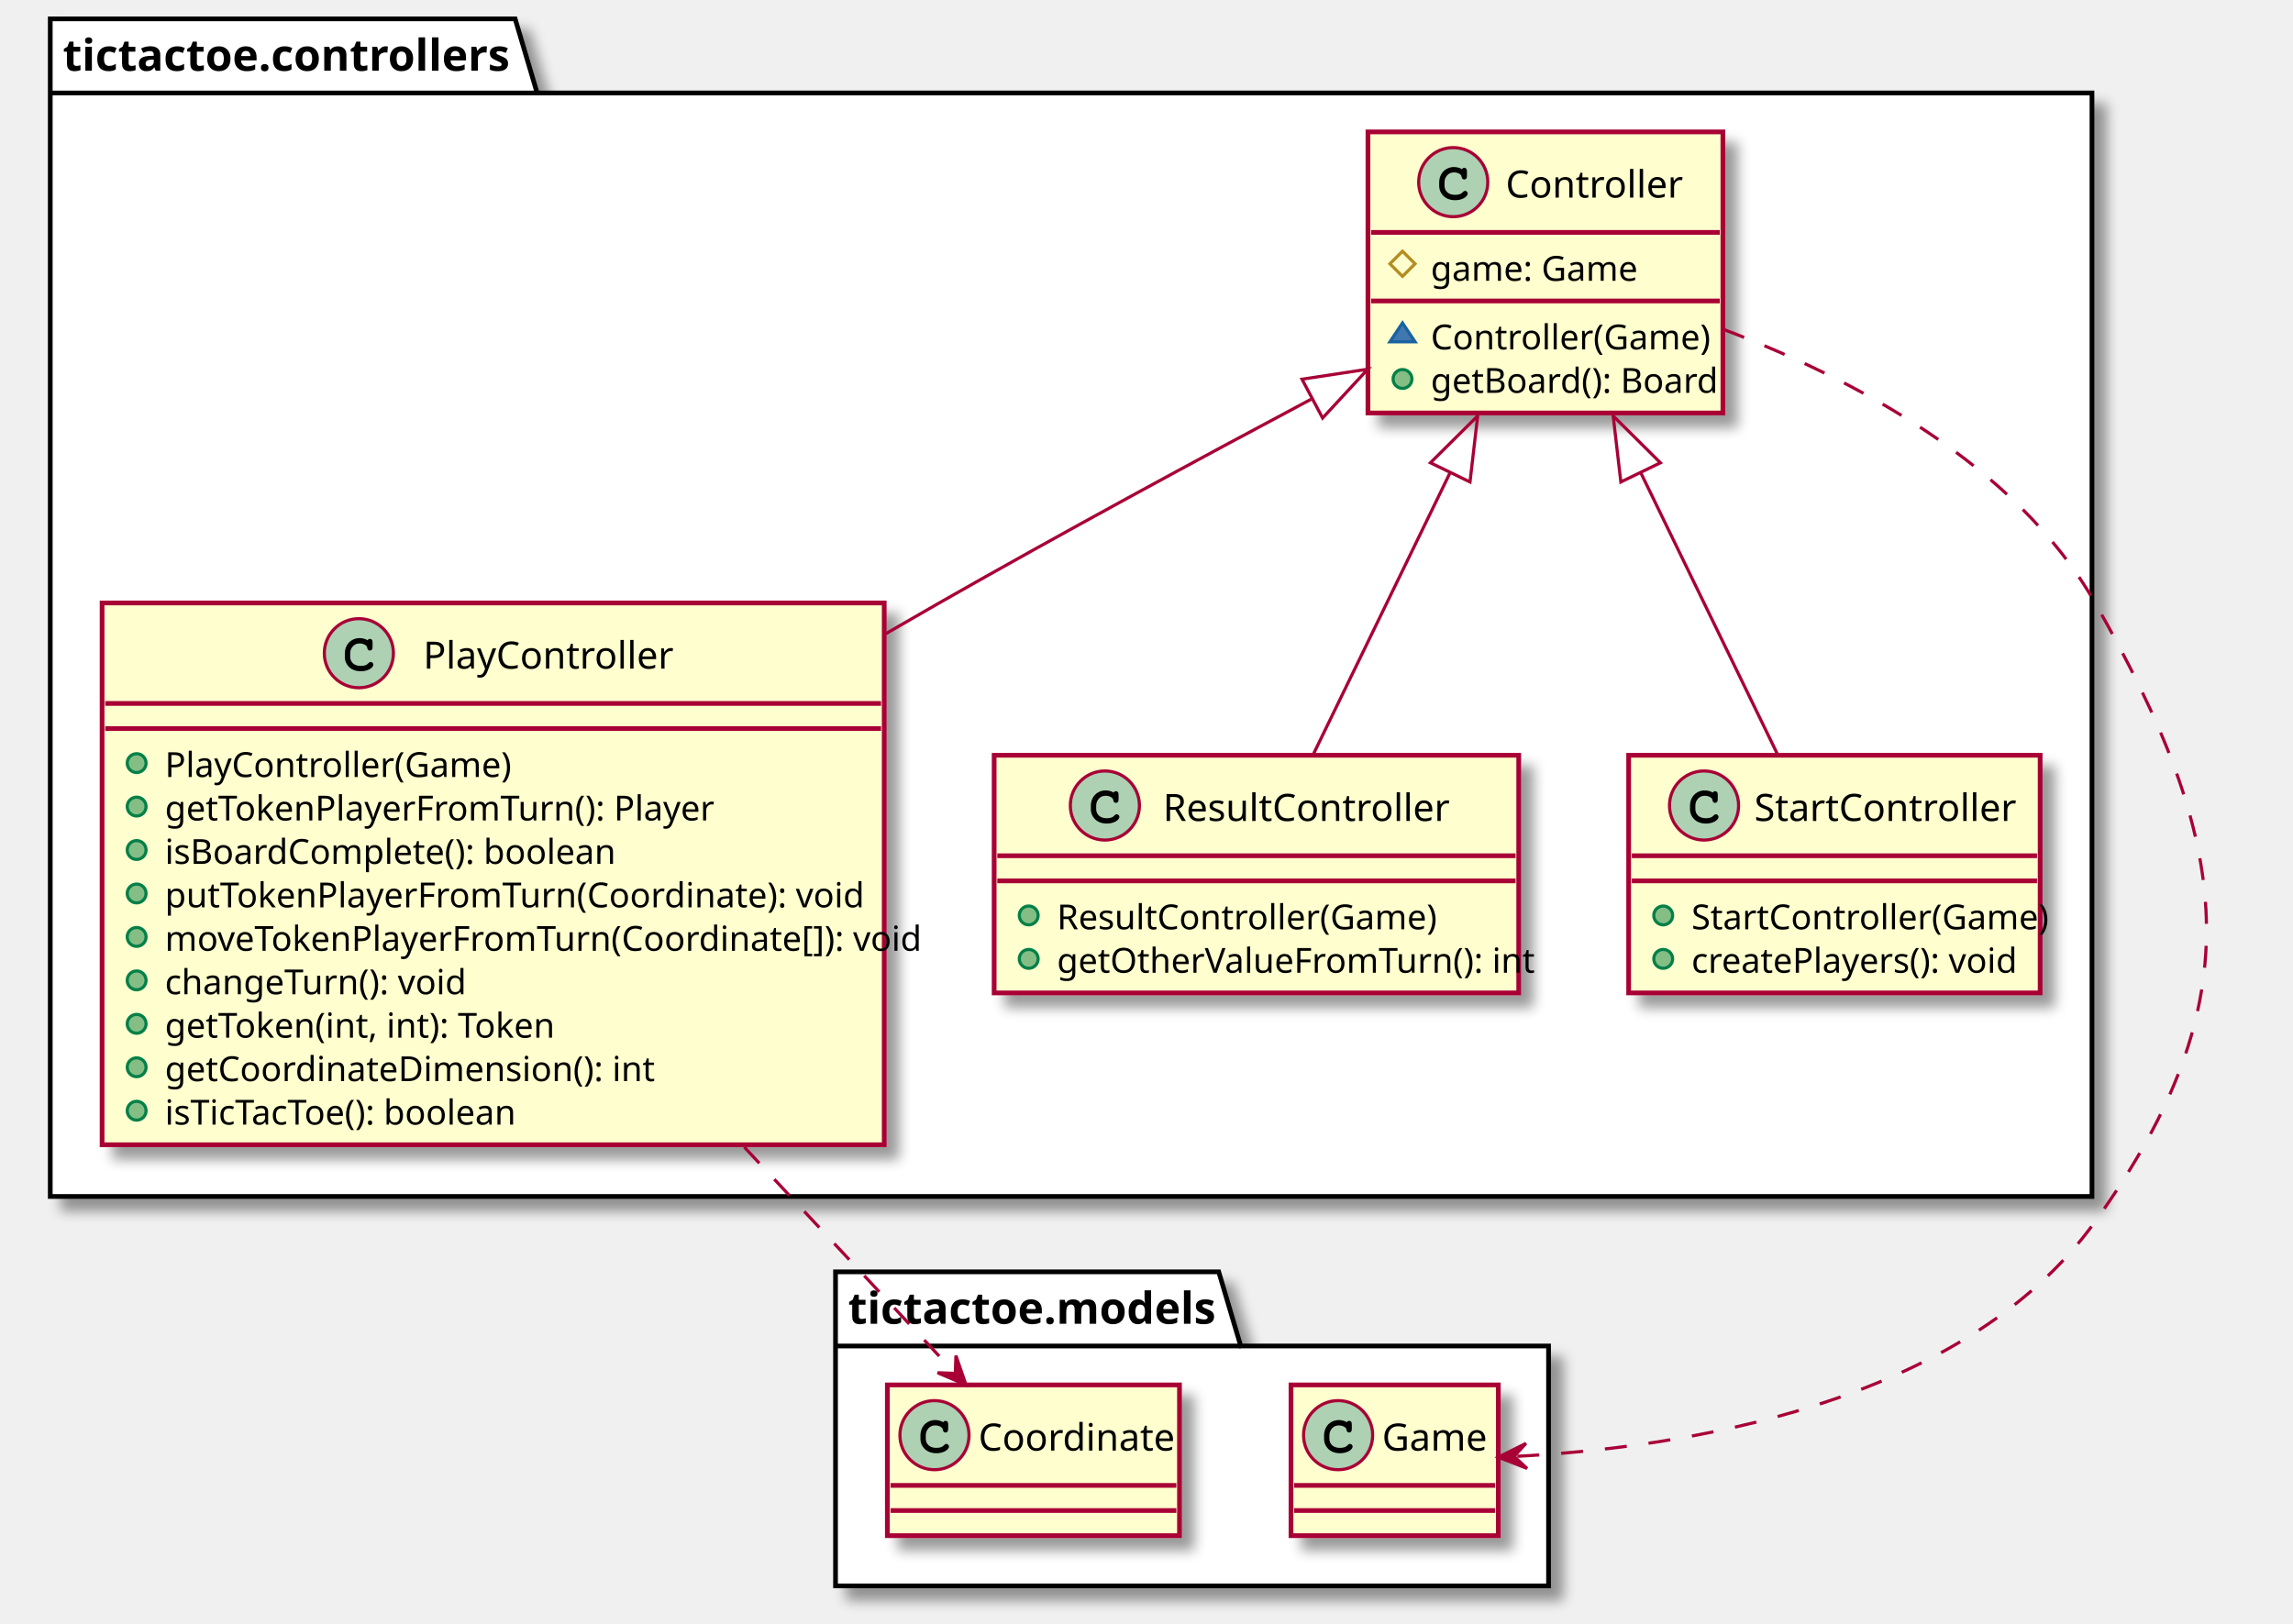
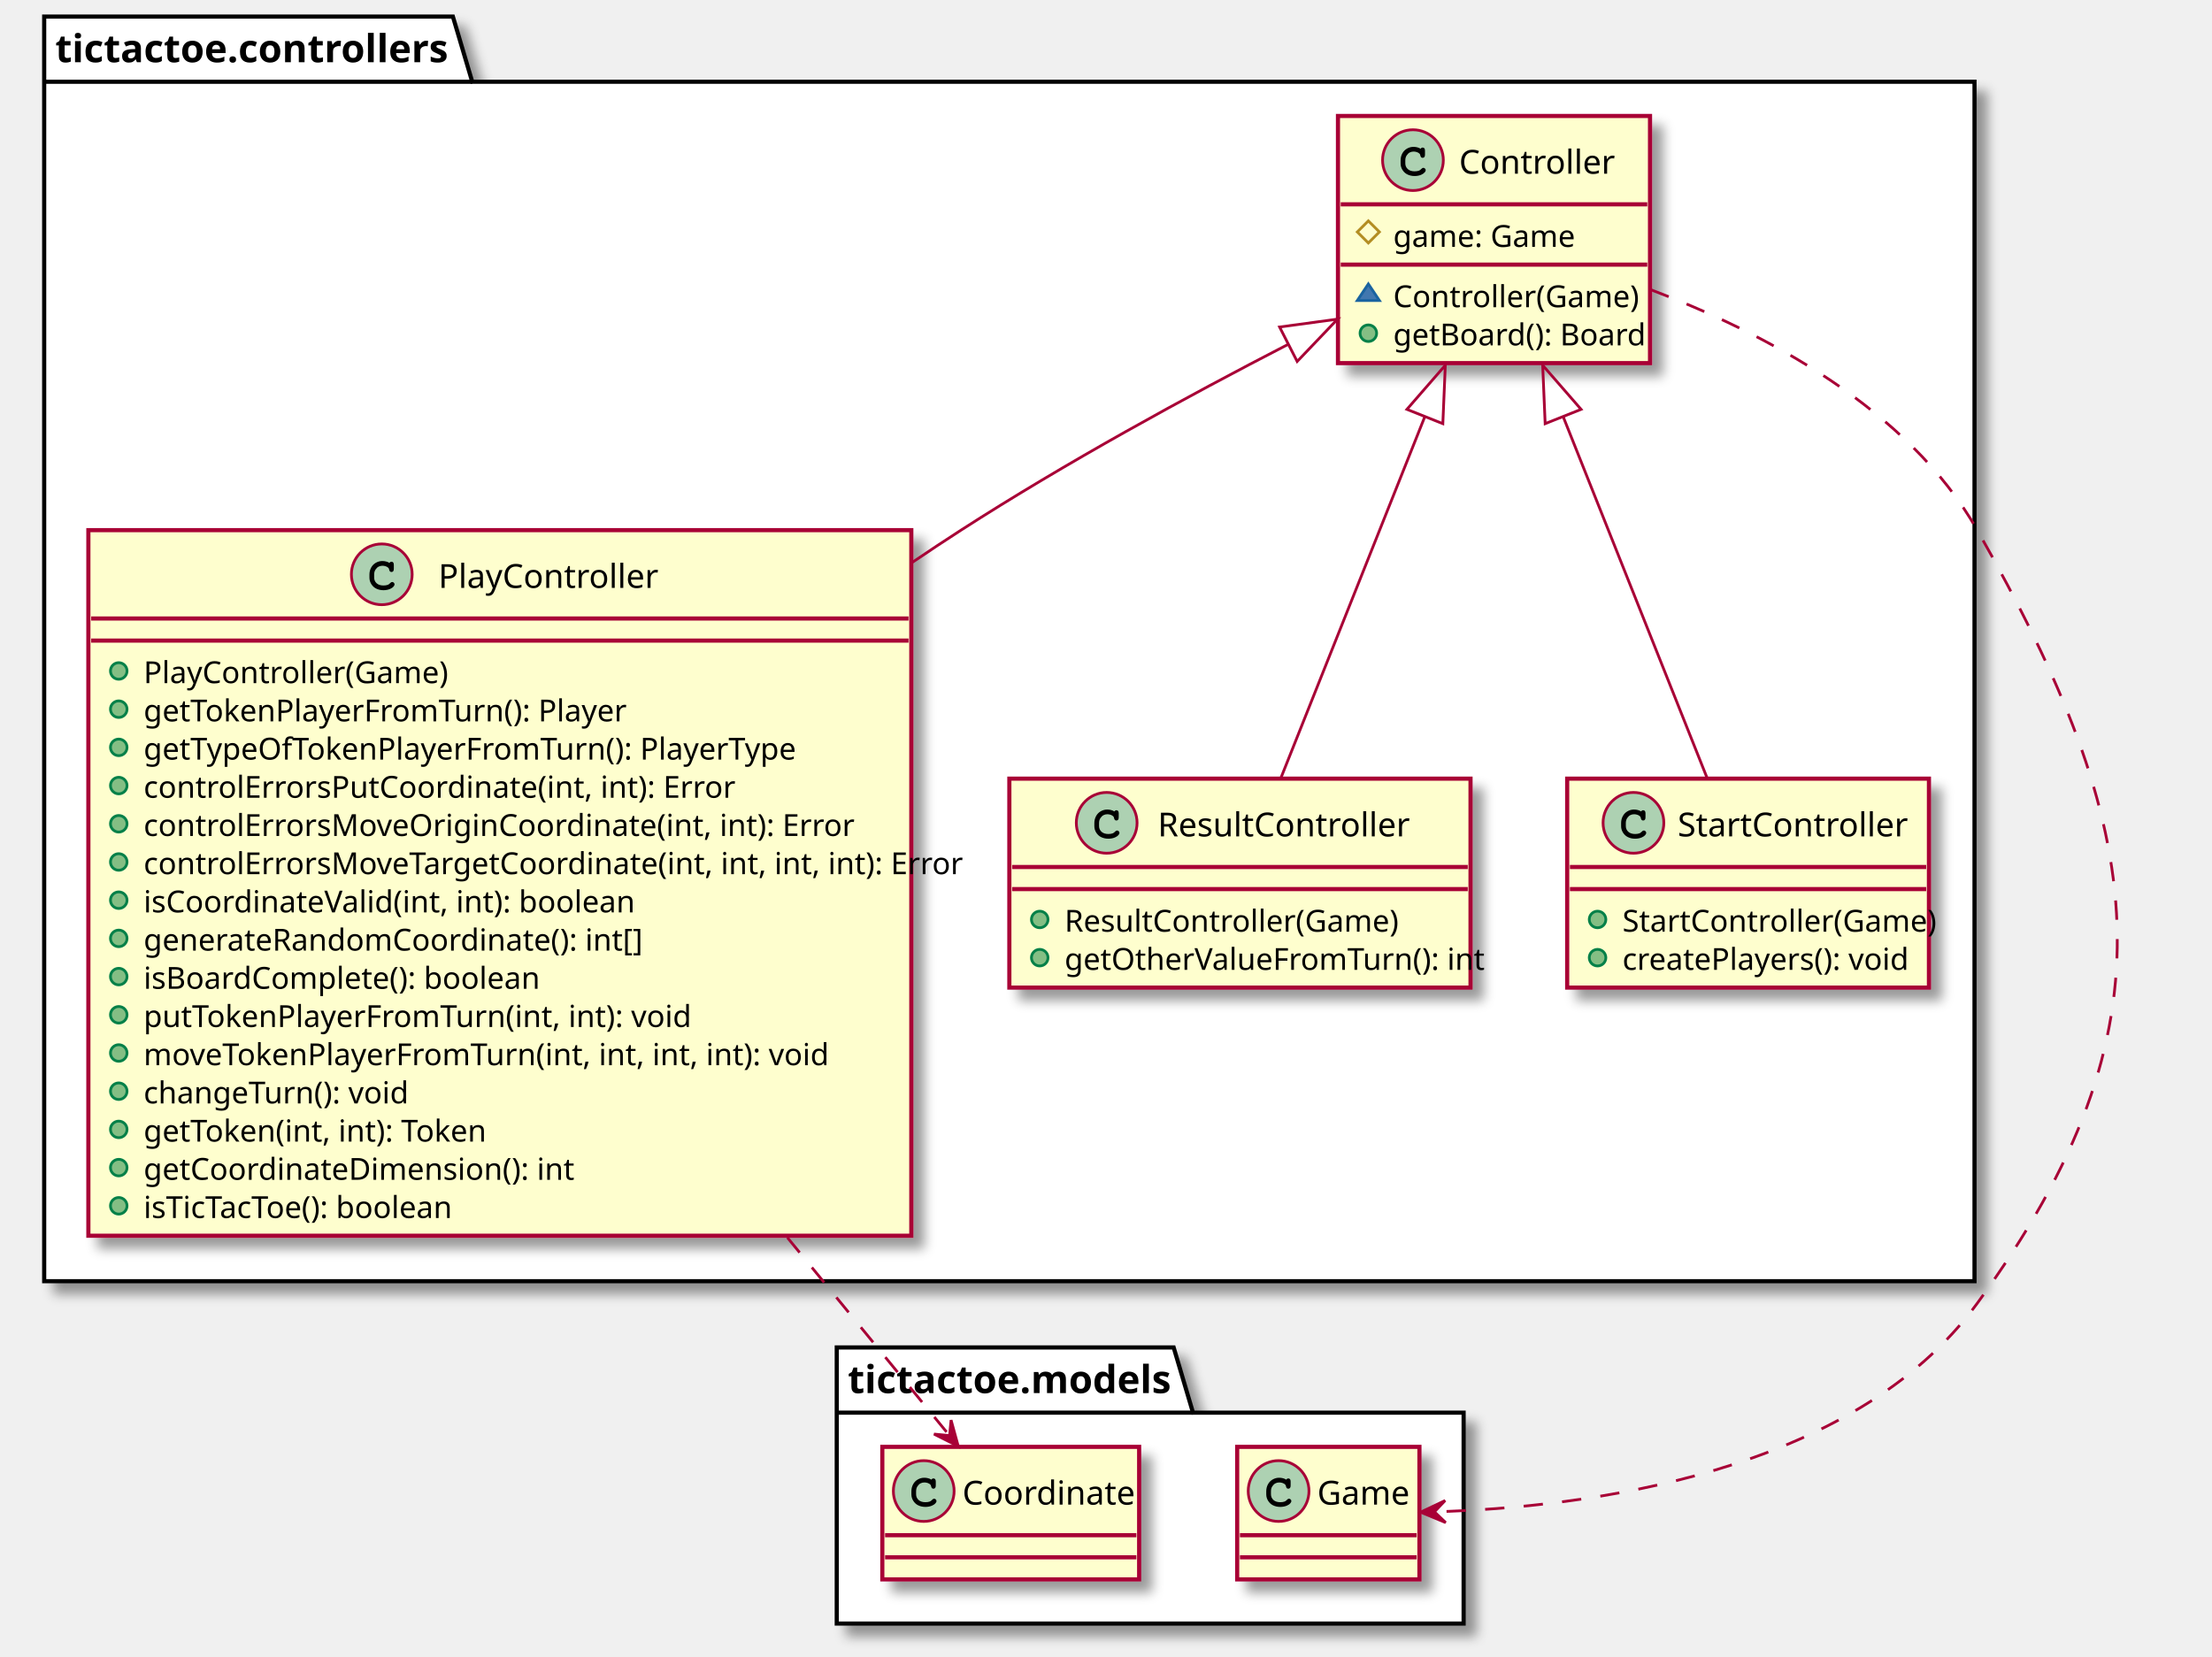
- <svg xmlns="http://www.w3.org/2000/svg" contentScriptType="application/ecmascript" contentStyleType="text/css" height="517px" preserveAspectRatio="none" style="width:730px;height:517px;" version="1.1" viewBox="0 0 730 517" width="730px" zoomAndPan="magnify">
+ <svg xmlns="http://www.w3.org/2000/svg" contentScriptType="application/ecmascript" contentStyleType="text/css" height="600px" preserveAspectRatio="none" style="width:801px;height:600px;" version="1.1" viewBox="0 0 801 600" width="801px" zoomAndPan="magnify">
  <defs>
-     <filter height="300%" id="f1r59spkat5eut" width="300%" x="-1" y="-1">
+     <filter height="300%" id="fxo1939ynq649" width="300%" x="-1" y="-1">
      <feGaussianBlur result="blurOut" stdDeviation="2.0" />
      <feColorMatrix in="blurOut" result="blurOut2" type="matrix" values="0 0 0 0 0 0 0 0 0 0 0 0 0 0 0 0 0 0 .4 0" />
      <feOffset dx="4.0" dy="4.0" in="blurOut2" result="blurOut3" />
      <feBlend in="SourceGraphic" in2="blurOut3" mode="normal" />
    </filter>
  </defs>
  <g>
-     <polygon fill="#FFFFFF" filter="url(#f1r59spkat5eut)" points="16,6,164,6,171,29.609,666,29.609,666,381,16,381,16,6" style="stroke: #000000; stroke-width: 1.5;" />
+     <polygon fill="#FFFFFF" filter="url(#fxo1939ynq649)" points="16,6,164,6,171,29.609,715,29.609,715,464,16,464,16,6" style="stroke: #000000; stroke-width: 1.5;" />
    <line style="stroke: #000000; stroke-width: 1.5;" x1="16" x2="171" y1="29.609" y2="29.609" />
    <text fill="#000000" font-family="sans-serif" font-size="14" font-weight="bold" lengthAdjust="spacingAndGlyphs" textLength="142" x="20" y="22.533">tictactoe.controllers</text>
-     <polygon fill="#FFFFFF" filter="url(#f1r59spkat5eut)" points="266,405,388,405,395,428.609,493,428.609,493,505,266,505,266,405" style="stroke: #000000; stroke-width: 1.5;" />
-     <line style="stroke: #000000; stroke-width: 1.5;" x1="266" x2="395" y1="428.609" y2="428.609" />
-     <text fill="#000000" font-family="sans-serif" font-size="14" font-weight="bold" lengthAdjust="spacingAndGlyphs" textLength="116" x="270" y="421.533">tictactoe.models</text>
-     <rect fill="#FEFECE" filter="url(#f1r59spkat5eut)" height="89.508" id="tictactoe.controllers.Controller" style="stroke: #A80036; stroke-width: 1.5;" width="113" x="435.5" y="42" />
-     <ellipse cx="462.65" cy="58" fill="#ADD1B2" rx="11" ry="11" style="stroke: #A80036; stroke-width: 1.0;" />
-     <path d="M465.416,53.875 Q465.572,53.656 465.759,53.547 Q465.947,53.438 466.166,53.438 Q466.541,53.438 466.775,53.703 Q467.009,53.953 467.009,54.562 L467.009,56.016 Q467.009,56.625 466.775,56.891 Q466.541,57.156 466.166,57.156 Q465.822,57.156 465.619,56.953 Q465.416,56.766 465.306,56.25 Q465.259,55.891 465.072,55.703 Q464.744,55.328 464.134,55.109 Q463.525,54.891 462.9,54.891 Q462.134,54.891 461.494,55.219 Q460.869,55.547 460.369,56.297 Q459.884,57.047 459.884,58.078 L459.884,59.172 Q459.884,60.406 460.775,61.234 Q461.666,62.047 463.259,62.047 Q464.197,62.047 464.853,61.797 Q465.244,61.641 465.666,61.203 Q465.931,60.938 466.072,60.859 Q466.228,60.781 466.431,60.781 Q466.759,60.781 467.009,61.047 Q467.275,61.297 467.275,61.641 Q467.275,61.984 466.931,62.391 Q466.431,62.969 465.634,63.297 Q464.556,63.75 463.259,63.75 Q461.744,63.75 460.541,63.125 Q459.556,62.625 458.869,61.562 Q458.181,60.484 458.181,59.203 L458.181,58.047 Q458.181,56.719 458.791,55.578 Q459.416,54.422 460.509,53.812 Q461.603,53.188 462.837,53.188 Q463.572,53.188 464.212,53.359 Q464.869,53.516 465.416,53.875 Z " />
-     <text fill="#000000" font-family="sans-serif" font-size="12" lengthAdjust="spacingAndGlyphs" textLength="54" x="479.35" y="62.91">Controller</text>
-     <line style="stroke: #A80036; stroke-width: 1.5;" x1="436.5" x2="547.5" y1="74" y2="74" />
-     <polygon fill="none" points="446.5,80,450.5,84,446.5,88,442.5,84" style="stroke: #B38D22; stroke-width: 1.0;" />
-     <text fill="#000000" font-family="sans-serif" font-size="11" lengthAdjust="spacingAndGlyphs" textLength="60" x="455.5" y="89.419">game: Game</text>
-     <line style="stroke: #A80036; stroke-width: 1.5;" x1="436.5" x2="547.5" y1="95.836" y2="95.836" />
-     <polygon fill="#4177AF" points="446.5,102.836,442.5,108.836,450.5,108.836" style="stroke: #1963A0; stroke-width: 1.0;" />
-     <text fill="#000000" font-family="sans-serif" font-size="11" lengthAdjust="spacingAndGlyphs" textLength="82" x="455.5" y="111.255">Controller(Game)</text>
-     <ellipse cx="446.5" cy="120.672" fill="#84BE84" rx="3" ry="3" style="stroke: #038048; stroke-width: 1.0;" />
-     <text fill="#000000" font-family="sans-serif" font-size="11" lengthAdjust="spacingAndGlyphs" textLength="87" x="455.5" y="125.091">getBoard(): Board</text>
-     <rect fill="#FEFECE" filter="url(#f1r59spkat5eut)" height="172.523" id="tictactoe.controllers.PlayController" style="stroke: #A80036; stroke-width: 1.5;" width="249" x="32.5" y="192" />
-     <ellipse cx="114.25" cy="208" fill="#ADD1B2" rx="11" ry="11" style="stroke: #A80036; stroke-width: 1.0;" />
-     <path d="M117.016,203.875 Q117.172,203.656 117.359,203.547 Q117.547,203.438 117.766,203.438 Q118.141,203.438 118.375,203.703 Q118.609,203.953 118.609,204.562 L118.609,206.016 Q118.609,206.625 118.375,206.891 Q118.141,207.156 117.766,207.156 Q117.422,207.156 117.219,206.953 Q117.016,206.766 116.906,206.25 Q116.859,205.891 116.672,205.703 Q116.344,205.328 115.734,205.109 Q115.125,204.891 114.5,204.891 Q113.734,204.891 113.094,205.219 Q112.469,205.547 111.969,206.297 Q111.484,207.047 111.484,208.078 L111.484,209.172 Q111.484,210.406 112.375,211.234 Q113.266,212.047 114.859,212.047 Q115.797,212.047 116.453,211.797 Q116.844,211.641 117.266,211.203 Q117.531,210.938 117.672,210.859 Q117.828,210.781 118.031,210.781 Q118.359,210.781 118.609,211.047 Q118.875,211.297 118.875,211.641 Q118.875,211.984 118.531,212.391 Q118.031,212.969 117.234,213.297 Q116.156,213.75 114.859,213.75 Q113.344,213.75 112.141,213.125 Q111.156,212.625 110.469,211.562 Q109.781,210.484 109.781,209.203 L109.781,208.047 Q109.781,206.719 110.391,205.578 Q111.016,204.422 112.109,203.812 Q113.203,203.188 114.438,203.188 Q115.172,203.188 115.812,203.359 Q116.469,203.516 117.016,203.875 Z " />
-     <text fill="#000000" font-family="sans-serif" font-size="12" lengthAdjust="spacingAndGlyphs" textLength="77" x="134.75" y="212.91">PlayController</text>
-     <line style="stroke: #A80036; stroke-width: 1.5;" x1="33.5" x2="280.5" y1="224" y2="224" />
-     <line style="stroke: #A80036; stroke-width: 1.5;" x1="33.5" x2="280.5" y1="232" y2="232" />
-     <ellipse cx="43.5" cy="243" fill="#84BE84" rx="3" ry="3" style="stroke: #038048; stroke-width: 1.0;" />
-     <text fill="#000000" font-family="sans-serif" font-size="11" lengthAdjust="spacingAndGlyphs" textLength="102" x="52.5" y="247.419">PlayController(Game)</text>
-     <ellipse cx="43.5" cy="256.836" fill="#84BE84" rx="3" ry="3" style="stroke: #038048; stroke-width: 1.0;" />
-     <text fill="#000000" font-family="sans-serif" font-size="11" lengthAdjust="spacingAndGlyphs" textLength="164" x="52.5" y="261.255">getTokenPlayerFromTurn(): Player</text>
-     <ellipse cx="43.5" cy="270.672" fill="#84BE84" rx="3" ry="3" style="stroke: #038048; stroke-width: 1.0;" />
-     <text fill="#000000" font-family="sans-serif" font-size="11" lengthAdjust="spacingAndGlyphs" textLength="133" x="52.5" y="275.091">isBoardComplete(): boolean</text>
-     <ellipse cx="43.5" cy="284.508" fill="#84BE84" rx="3" ry="3" style="stroke: #038048; stroke-width: 1.0;" />
-     <text fill="#000000" font-family="sans-serif" font-size="11" lengthAdjust="spacingAndGlyphs" textLength="206" x="52.5" y="288.927">putTokenPlayerFromTurn(Coordinate): void</text>
-     <ellipse cx="43.5" cy="298.344" fill="#84BE84" rx="3" ry="3" style="stroke: #038048; stroke-width: 1.0;" />
-     <text fill="#000000" font-family="sans-serif" font-size="11" lengthAdjust="spacingAndGlyphs" textLength="223" x="52.5" y="302.763">moveTokenPlayerFromTurn(Coordinate[]): void</text>
-     <ellipse cx="43.5" cy="312.18" fill="#84BE84" rx="3" ry="3" style="stroke: #038048; stroke-width: 1.0;" />
-     <text fill="#000000" font-family="sans-serif" font-size="11" lengthAdjust="spacingAndGlyphs" textLength="92" x="52.5" y="316.599">changeTurn(): void</text>
-     <ellipse cx="43.5" cy="326.016" fill="#84BE84" rx="3" ry="3" style="stroke: #038048; stroke-width: 1.0;" />
-     <text fill="#000000" font-family="sans-serif" font-size="11" lengthAdjust="spacingAndGlyphs" textLength="115" x="52.5" y="330.435">getToken(int, int): Token</text>
-     <ellipse cx="43.5" cy="339.852" fill="#84BE84" rx="3" ry="3" style="stroke: #038048; stroke-width: 1.0;" />
-     <text fill="#000000" font-family="sans-serif" font-size="11" lengthAdjust="spacingAndGlyphs" textLength="141" x="52.5" y="344.271">getCoordinateDimension(): int</text>
-     <ellipse cx="43.5" cy="353.688" fill="#84BE84" rx="3" ry="3" style="stroke: #038048; stroke-width: 1.0;" />
-     <text fill="#000000" font-family="sans-serif" font-size="11" lengthAdjust="spacingAndGlyphs" textLength="110" x="52.5" y="358.106">isTicTacToe(): boolean</text>
-     <rect fill="#FEFECE" filter="url(#f1r59spkat5eut)" height="75.672" id="tictactoe.controllers.ResultController" style="stroke: #A80036; stroke-width: 1.5;" width="167" x="316.5" y="240.5" />
-     <ellipse cx="351.75" cy="256.5" fill="#ADD1B2" rx="11" ry="11" style="stroke: #A80036; stroke-width: 1.0;" />
-     <path d="M354.516,252.375 Q354.672,252.156 354.859,252.047 Q355.047,251.938 355.266,251.938 Q355.641,251.938 355.875,252.203 Q356.109,252.453 356.109,253.062 L356.109,254.516 Q356.109,255.125 355.875,255.391 Q355.641,255.656 355.266,255.656 Q354.922,255.656 354.719,255.453 Q354.516,255.266 354.406,254.75 Q354.359,254.391 354.172,254.203 Q353.844,253.828 353.234,253.609 Q352.625,253.391 352,253.391 Q351.234,253.391 350.594,253.719 Q349.969,254.047 349.469,254.797 Q348.984,255.547 348.984,256.578 L348.984,257.672 Q348.984,258.906 349.875,259.734 Q350.766,260.547 352.359,260.547 Q353.297,260.547 353.953,260.297 Q354.344,260.141 354.766,259.703 Q355.031,259.438 355.172,259.359 Q355.328,259.281 355.531,259.281 Q355.859,259.281 356.109,259.547 Q356.375,259.797 356.375,260.141 Q356.375,260.484 356.031,260.891 Q355.531,261.469 354.734,261.797 Q353.656,262.25 352.359,262.25 Q350.844,262.25 349.641,261.625 Q348.656,261.125 347.969,260.062 Q347.281,258.984 347.281,257.703 L347.281,256.547 Q347.281,255.219 347.891,254.078 Q348.516,252.922 349.609,252.312 Q350.703,251.688 351.938,251.688 Q352.672,251.688 353.312,251.859 Q353.969,252.016 354.516,252.375 Z " />
-     <text fill="#000000" font-family="sans-serif" font-size="12" lengthAdjust="spacingAndGlyphs" textLength="90" x="370.25" y="261.41">ResultController</text>
-     <line style="stroke: #A80036; stroke-width: 1.5;" x1="317.5" x2="482.5" y1="272.5" y2="272.5" />
-     <line style="stroke: #A80036; stroke-width: 1.5;" x1="317.5" x2="482.5" y1="280.5" y2="280.5" />
-     <ellipse cx="327.5" cy="291.5" fill="#84BE84" rx="3" ry="3" style="stroke: #038048; stroke-width: 1.0;" />
-     <text fill="#000000" font-family="sans-serif" font-size="11" lengthAdjust="spacingAndGlyphs" textLength="112" x="336.5" y="295.919">ResultController(Game)</text>
-     <ellipse cx="327.5" cy="305.336" fill="#84BE84" rx="3" ry="3" style="stroke: #038048; stroke-width: 1.0;" />
-     <text fill="#000000" font-family="sans-serif" font-size="11" lengthAdjust="spacingAndGlyphs" textLength="141" x="336.5" y="309.755">getOtherValueFromTurn(): int</text>
-     <rect fill="#FEFECE" filter="url(#f1r59spkat5eut)" height="75.672" id="tictactoe.controllers.StartController" style="stroke: #A80036; stroke-width: 1.5;" width="131" x="518.5" y="240.5" />
-     <ellipse cx="542.5" cy="256.5" fill="#ADD1B2" rx="11" ry="11" style="stroke: #A80036; stroke-width: 1.0;" />
-     <path d="M545.266,252.375 Q545.422,252.156 545.609,252.047 Q545.797,251.938 546.016,251.938 Q546.391,251.938 546.625,252.203 Q546.859,252.453 546.859,253.062 L546.859,254.516 Q546.859,255.125 546.625,255.391 Q546.391,255.656 546.016,255.656 Q545.672,255.656 545.469,255.453 Q545.266,255.266 545.156,254.75 Q545.109,254.391 544.922,254.203 Q544.594,253.828 543.984,253.609 Q543.375,253.391 542.75,253.391 Q541.984,253.391 541.344,253.719 Q540.719,254.047 540.219,254.797 Q539.734,255.547 539.734,256.578 L539.734,257.672 Q539.734,258.906 540.625,259.734 Q541.516,260.547 543.109,260.547 Q544.047,260.547 544.703,260.297 Q545.094,260.141 545.516,259.703 Q545.781,259.438 545.922,259.359 Q546.078,259.281 546.281,259.281 Q546.609,259.281 546.859,259.547 Q547.125,259.797 547.125,260.141 Q547.125,260.484 546.781,260.891 Q546.281,261.469 545.484,261.797 Q544.406,262.25 543.109,262.25 Q541.594,262.25 540.391,261.625 Q539.406,261.125 538.719,260.062 Q538.031,258.984 538.031,257.703 L538.031,256.547 Q538.031,255.219 538.641,254.078 Q539.266,252.922 540.359,252.312 Q541.453,251.688 542.688,251.688 Q543.422,251.688 544.062,251.859 Q544.719,252.016 545.266,252.375 Z " />
-     <text fill="#000000" font-family="sans-serif" font-size="12" lengthAdjust="spacingAndGlyphs" textLength="79" x="558.5" y="261.41">StartController</text>
-     <line style="stroke: #A80036; stroke-width: 1.5;" x1="519.5" x2="648.5" y1="272.5" y2="272.5" />
-     <line style="stroke: #A80036; stroke-width: 1.5;" x1="519.5" x2="648.5" y1="280.5" y2="280.5" />
-     <ellipse cx="529.5" cy="291.5" fill="#84BE84" rx="3" ry="3" style="stroke: #038048; stroke-width: 1.0;" />
-     <text fill="#000000" font-family="sans-serif" font-size="11" lengthAdjust="spacingAndGlyphs" textLength="105" x="538.5" y="295.919">StartController(Game)</text>
-     <ellipse cx="529.5" cy="305.336" fill="#84BE84" rx="3" ry="3" style="stroke: #038048; stroke-width: 1.0;" />
-     <text fill="#000000" font-family="sans-serif" font-size="11" lengthAdjust="spacingAndGlyphs" textLength="101" x="538.5" y="309.755">createPlayers(): void</text>
-     <rect fill="#FEFECE" filter="url(#f1r59spkat5eut)" height="48" id="tictactoe.models.Game" style="stroke: #A80036; stroke-width: 1.5;" width="66" x="411" y="441" />
-     <ellipse cx="426" cy="457" fill="#ADD1B2" rx="11" ry="11" style="stroke: #A80036; stroke-width: 1.0;" />
-     <path d="M428.766,452.875 Q428.922,452.656 429.109,452.547 Q429.297,452.438 429.516,452.438 Q429.891,452.438 430.125,452.703 Q430.359,452.953 430.359,453.562 L430.359,455.016 Q430.359,455.625 430.125,455.891 Q429.891,456.156 429.516,456.156 Q429.172,456.156 428.969,455.953 Q428.766,455.766 428.656,455.25 Q428.609,454.891 428.422,454.703 Q428.094,454.328 427.484,454.109 Q426.875,453.891 426.25,453.891 Q425.484,453.891 424.844,454.219 Q424.219,454.547 423.719,455.297 Q423.234,456.047 423.234,457.078 L423.234,458.172 Q423.234,459.406 424.125,460.234 Q425.016,461.047 426.609,461.047 Q427.547,461.047 428.203,460.797 Q428.594,460.641 429.016,460.203 Q429.281,459.938 429.422,459.859 Q429.578,459.781 429.781,459.781 Q430.109,459.781 430.359,460.047 Q430.625,460.297 430.625,460.641 Q430.625,460.984 430.281,461.391 Q429.781,461.969 428.984,462.297 Q427.906,462.75 426.609,462.75 Q425.094,462.75 423.891,462.125 Q422.906,461.625 422.219,460.562 Q421.531,459.484 421.531,458.203 L421.531,457.047 Q421.531,455.719 422.141,454.578 Q422.766,453.422 423.859,452.812 Q424.953,452.188 426.188,452.188 Q426.922,452.188 427.562,452.359 Q428.219,452.516 428.766,452.875 Z " />
-     <text fill="#000000" font-family="sans-serif" font-size="12" lengthAdjust="spacingAndGlyphs" textLength="34" x="440" y="461.91">Game</text>
-     <line style="stroke: #A80036; stroke-width: 1.5;" x1="412" x2="476" y1="473" y2="473" />
-     <line style="stroke: #A80036; stroke-width: 1.5;" x1="412" x2="476" y1="481" y2="481" />
-     <rect fill="#FEFECE" filter="url(#f1r59spkat5eut)" height="48" id="tictactoe.models.Coordinate" style="stroke: #A80036; stroke-width: 1.5;" width="93" x="282.5" y="441" />
-     <ellipse cx="297.5" cy="457" fill="#ADD1B2" rx="11" ry="11" style="stroke: #A80036; stroke-width: 1.0;" />
-     <path d="M300.266,452.875 Q300.422,452.656 300.609,452.547 Q300.797,452.438 301.016,452.438 Q301.391,452.438 301.625,452.703 Q301.859,452.953 301.859,453.562 L301.859,455.016 Q301.859,455.625 301.625,455.891 Q301.391,456.156 301.016,456.156 Q300.672,456.156 300.469,455.953 Q300.266,455.766 300.156,455.25 Q300.109,454.891 299.922,454.703 Q299.594,454.328 298.984,454.109 Q298.375,453.891 297.75,453.891 Q296.984,453.891 296.344,454.219 Q295.719,454.547 295.219,455.297 Q294.734,456.047 294.734,457.078 L294.734,458.172 Q294.734,459.406 295.625,460.234 Q296.516,461.047 298.109,461.047 Q299.047,461.047 299.703,460.797 Q300.094,460.641 300.516,460.203 Q300.781,459.938 300.922,459.859 Q301.078,459.781 301.281,459.781 Q301.609,459.781 301.859,460.047 Q302.125,460.297 302.125,460.641 Q302.125,460.984 301.781,461.391 Q301.281,461.969 300.484,462.297 Q299.406,462.75 298.109,462.75 Q296.594,462.75 295.391,462.125 Q294.406,461.625 293.719,460.562 Q293.031,459.484 293.031,458.203 L293.031,457.047 Q293.031,455.719 293.641,454.578 Q294.266,453.422 295.359,452.812 Q296.453,452.188 297.688,452.188 Q298.422,452.188 299.062,452.359 Q299.719,452.516 300.266,452.875 Z " />
-     <text fill="#000000" font-family="sans-serif" font-size="12" lengthAdjust="spacingAndGlyphs" textLength="61" x="311.5" y="461.91">Coordinate</text>
-     <line style="stroke: #A80036; stroke-width: 1.5;" x1="283.5" x2="374.5" y1="473" y2="473" />
-     <line style="stroke: #A80036; stroke-width: 1.5;" x1="283.5" x2="374.5" y1="481" y2="481" />
-     <path d="M548.727,104.901 C589.607,120.389 641.832,147.766 667,192 C710.299,268.1 718.099,317.902 667,389 C624.709,447.843 533.938,461.148 482.191,463.772 " fill="none" id="tictactoe.controllers.Controller-&gt;tictactoe.models.Game" style="stroke: #A80036; stroke-width: 1.0; stroke-dasharray: 7.0,7.0;" />
-     <polygon fill="#A80036" points="477.001,464.006,486.171,467.598,481.996,463.781,485.812,459.606,477.001,464.006" style="stroke: #A80036; stroke-width: 1.0;" />
-     <path d="M417.391,127.137 C381.393,146.291 337.718,169.929 299,192 C293.375,195.207 287.642,198.51 281.863,201.868 " fill="none" id="tictactoe.controllers.Controller&lt;-tictactoe.controllers.PlayController" style="stroke: #A80036; stroke-width: 1.0;" />
-     <polygon fill="none" points="414.501,120.746,435.45,117.561,421.059,133.115,414.501,120.746" style="stroke: #A80036; stroke-width: 1.0;" />
-     <path d="M236.958,365.268 C261.302,391.382 286.295,418.192 304.083,437.272 " fill="none" id="tictactoe.controllers.PlayController-&gt;tictactoe.models.Coordinate" style="stroke: #A80036; stroke-width: 1.0; stroke-dasharray: 7.0,7.0;" />
-     <polygon fill="#A80036" points="307.542,440.983,304.33,431.672,304.132,437.325,298.479,437.127,307.542,440.983" style="stroke: #A80036; stroke-width: 1.0;" />
-     <path d="M461.582,150.654 C447.157,180.366 430.414,214.853 418.031,240.361 " fill="none" id="tictactoe.controllers.Controller&lt;-tictactoe.controllers.ResultController" style="stroke: #A80036; stroke-width: 1.0;" />
-     <polygon fill="none" points="455.398,147.364,470.43,132.429,467.992,153.478,455.398,147.364" style="stroke: #A80036; stroke-width: 1.0;" />
-     <path d="M522.418,150.654 C536.843,180.366 553.586,214.853 565.969,240.361 " fill="none" id="tictactoe.controllers.Controller&lt;-tictactoe.controllers.StartController" style="stroke: #A80036; stroke-width: 1.0;" />
-     <polygon fill="none" points="516.008,153.478,513.57,132.429,528.602,147.364,516.008,153.478" style="stroke: #A80036; stroke-width: 1.0;" />
+     <polygon fill="#FFFFFF" filter="url(#fxo1939ynq649)" points="303,488,425,488,432,511.609,530,511.609,530,588,303,588,303,488" style="stroke: #000000; stroke-width: 1.5;" />
+     <line style="stroke: #000000; stroke-width: 1.5;" x1="303" x2="432" y1="511.609" y2="511.609" />
+     <text fill="#000000" font-family="sans-serif" font-size="14" font-weight="bold" lengthAdjust="spacingAndGlyphs" textLength="116" x="307" y="504.533">tictactoe.models</text>
+     <rect fill="#FEFECE" filter="url(#fxo1939ynq649)" height="89.508" id="tictactoe.controllers.Controller" style="stroke: #A80036; stroke-width: 1.5;" width="113" x="484.5" y="42" />
+     <ellipse cx="511.65" cy="58" fill="#ADD1B2" rx="11" ry="11" style="stroke: #A80036; stroke-width: 1.0;" />
+     <path d="M514.416,53.875 Q514.572,53.656 514.759,53.547 Q514.947,53.438 515.166,53.438 Q515.541,53.438 515.775,53.703 Q516.009,53.953 516.009,54.562 L516.009,56.016 Q516.009,56.625 515.775,56.891 Q515.541,57.156 515.166,57.156 Q514.822,57.156 514.619,56.953 Q514.416,56.766 514.306,56.25 Q514.259,55.891 514.072,55.703 Q513.744,55.328 513.134,55.109 Q512.525,54.891 511.9,54.891 Q511.134,54.891 510.494,55.219 Q509.869,55.547 509.369,56.297 Q508.884,57.047 508.884,58.078 L508.884,59.172 Q508.884,60.406 509.775,61.234 Q510.666,62.047 512.259,62.047 Q513.197,62.047 513.853,61.797 Q514.244,61.641 514.666,61.203 Q514.931,60.938 515.072,60.859 Q515.228,60.781 515.431,60.781 Q515.759,60.781 516.009,61.047 Q516.275,61.297 516.275,61.641 Q516.275,61.984 515.931,62.391 Q515.431,62.969 514.634,63.297 Q513.556,63.75 512.259,63.75 Q510.744,63.75 509.541,63.125 Q508.556,62.625 507.869,61.562 Q507.181,60.484 507.181,59.203 L507.181,58.047 Q507.181,56.719 507.791,55.578 Q508.416,54.422 509.509,53.812 Q510.603,53.188 511.837,53.188 Q512.572,53.188 513.212,53.359 Q513.869,53.516 514.416,53.875 Z " />
+     <text fill="#000000" font-family="sans-serif" font-size="12" lengthAdjust="spacingAndGlyphs" textLength="54" x="528.35" y="62.91">Controller</text>
+     <line style="stroke: #A80036; stroke-width: 1.5;" x1="485.5" x2="596.5" y1="74" y2="74" />
+     <polygon fill="none" points="495.5,80,499.5,84,495.5,88,491.5,84" style="stroke: #B38D22; stroke-width: 1.0;" />
+     <text fill="#000000" font-family="sans-serif" font-size="11" lengthAdjust="spacingAndGlyphs" textLength="60" x="504.5" y="89.419">game: Game</text>
+     <line style="stroke: #A80036; stroke-width: 1.5;" x1="485.5" x2="596.5" y1="95.836" y2="95.836" />
+     <polygon fill="#4177AF" points="495.5,102.836,491.5,108.836,499.5,108.836" style="stroke: #1963A0; stroke-width: 1.0;" />
+     <text fill="#000000" font-family="sans-serif" font-size="11" lengthAdjust="spacingAndGlyphs" textLength="82" x="504.5" y="111.255">Controller(Game)</text>
+     <ellipse cx="495.5" cy="120.672" fill="#84BE84" rx="3" ry="3" style="stroke: #038048; stroke-width: 1.0;" />
+     <text fill="#000000" font-family="sans-serif" font-size="11" lengthAdjust="spacingAndGlyphs" textLength="87" x="504.5" y="125.091">getBoard(): Board</text>
+     <rect fill="#FEFECE" filter="url(#fxo1939ynq649)" height="255.539" id="tictactoe.controllers.PlayController" style="stroke: #A80036; stroke-width: 1.5;" width="298" x="32" y="192" />
+     <ellipse cx="138.25" cy="208" fill="#ADD1B2" rx="11" ry="11" style="stroke: #A80036; stroke-width: 1.0;" />
+     <path d="M141.016,203.875 Q141.172,203.656 141.359,203.547 Q141.547,203.438 141.766,203.438 Q142.141,203.438 142.375,203.703 Q142.609,203.953 142.609,204.562 L142.609,206.016 Q142.609,206.625 142.375,206.891 Q142.141,207.156 141.766,207.156 Q141.422,207.156 141.219,206.953 Q141.016,206.766 140.906,206.25 Q140.859,205.891 140.672,205.703 Q140.344,205.328 139.734,205.109 Q139.125,204.891 138.5,204.891 Q137.734,204.891 137.094,205.219 Q136.469,205.547 135.969,206.297 Q135.484,207.047 135.484,208.078 L135.484,209.172 Q135.484,210.406 136.375,211.234 Q137.266,212.047 138.859,212.047 Q139.797,212.047 140.453,211.797 Q140.844,211.641 141.266,211.203 Q141.531,210.938 141.672,210.859 Q141.828,210.781 142.031,210.781 Q142.359,210.781 142.609,211.047 Q142.875,211.297 142.875,211.641 Q142.875,211.984 142.531,212.391 Q142.031,212.969 141.234,213.297 Q140.156,213.75 138.859,213.75 Q137.344,213.75 136.141,213.125 Q135.156,212.625 134.469,211.562 Q133.781,210.484 133.781,209.203 L133.781,208.047 Q133.781,206.719 134.391,205.578 Q135.016,204.422 136.109,203.812 Q137.203,203.188 138.438,203.188 Q139.172,203.188 139.812,203.359 Q140.469,203.516 141.016,203.875 Z " />
+     <text fill="#000000" font-family="sans-serif" font-size="12" lengthAdjust="spacingAndGlyphs" textLength="77" x="158.75" y="212.91">PlayController</text>
+     <line style="stroke: #A80036; stroke-width: 1.5;" x1="33" x2="329" y1="224" y2="224" />
+     <line style="stroke: #A80036; stroke-width: 1.5;" x1="33" x2="329" y1="232" y2="232" />
+     <ellipse cx="43" cy="243" fill="#84BE84" rx="3" ry="3" style="stroke: #038048; stroke-width: 1.0;" />
+     <text fill="#000000" font-family="sans-serif" font-size="11" lengthAdjust="spacingAndGlyphs" textLength="102" x="52" y="247.419">PlayController(Game)</text>
+     <ellipse cx="43" cy="256.836" fill="#84BE84" rx="3" ry="3" style="stroke: #038048; stroke-width: 1.0;" />
+     <text fill="#000000" font-family="sans-serif" font-size="11" lengthAdjust="spacingAndGlyphs" textLength="164" x="52" y="261.255">getTokenPlayerFromTurn(): Player</text>
+     <ellipse cx="43" cy="270.672" fill="#84BE84" rx="3" ry="3" style="stroke: #038048; stroke-width: 1.0;" />
+     <text fill="#000000" font-family="sans-serif" font-size="11" lengthAdjust="spacingAndGlyphs" textLength="224" x="52" y="275.091">getTypeOfTokenPlayerFromTurn(): PlayerType</text>
+     <ellipse cx="43" cy="284.508" fill="#84BE84" rx="3" ry="3" style="stroke: #038048; stroke-width: 1.0;" />
+     <text fill="#000000" font-family="sans-serif" font-size="11" lengthAdjust="spacingAndGlyphs" textLength="196" x="52" y="288.927">controlErrorsPutCoordinate(int, int): Error</text>
+     <ellipse cx="43" cy="298.344" fill="#84BE84" rx="3" ry="3" style="stroke: #038048; stroke-width: 1.0;" />
+     <text fill="#000000" font-family="sans-serif" font-size="11" lengthAdjust="spacingAndGlyphs" textLength="235" x="52" y="302.763">controlErrorsMoveOriginCoordinate(int, int): Error</text>
+     <ellipse cx="43" cy="312.18" fill="#84BE84" rx="3" ry="3" style="stroke: #038048; stroke-width: 1.0;" />
+     <text fill="#000000" font-family="sans-serif" font-size="11" lengthAdjust="spacingAndGlyphs" textLength="272" x="52" y="316.599">controlErrorsMoveTargetCoordinate(int, int, int, int): Error</text>
+     <ellipse cx="43" cy="326.016" fill="#84BE84" rx="3" ry="3" style="stroke: #038048; stroke-width: 1.0;" />
+     <text fill="#000000" font-family="sans-serif" font-size="11" lengthAdjust="spacingAndGlyphs" textLength="164" x="52" y="330.435">isCoordinateValid(int, int): boolean</text>
+     <ellipse cx="43" cy="339.852" fill="#84BE84" rx="3" ry="3" style="stroke: #038048; stroke-width: 1.0;" />
+     <text fill="#000000" font-family="sans-serif" font-size="11" lengthAdjust="spacingAndGlyphs" textLength="165" x="52" y="344.271">generateRandomCoordinate(): int[]</text>
+     <ellipse cx="43" cy="353.688" fill="#84BE84" rx="3" ry="3" style="stroke: #038048; stroke-width: 1.0;" />
+     <text fill="#000000" font-family="sans-serif" font-size="11" lengthAdjust="spacingAndGlyphs" textLength="133" x="52" y="358.106">isBoardComplete(): boolean</text>
+     <ellipse cx="43" cy="367.523" fill="#84BE84" rx="3" ry="3" style="stroke: #038048; stroke-width: 1.0;" />
+     <text fill="#000000" font-family="sans-serif" font-size="11" lengthAdjust="spacingAndGlyphs" textLength="182" x="52" y="371.942">putTokenPlayerFromTurn(int, int): void</text>
+     <ellipse cx="43" cy="381.359" fill="#84BE84" rx="3" ry="3" style="stroke: #038048; stroke-width: 1.0;" />
+     <text fill="#000000" font-family="sans-serif" font-size="11" lengthAdjust="spacingAndGlyphs" textLength="227" x="52" y="385.778">moveTokenPlayerFromTurn(int, int, int, int): void</text>
+     <ellipse cx="43" cy="395.195" fill="#84BE84" rx="3" ry="3" style="stroke: #038048; stroke-width: 1.0;" />
+     <text fill="#000000" font-family="sans-serif" font-size="11" lengthAdjust="spacingAndGlyphs" textLength="92" x="52" y="399.614">changeTurn(): void</text>
+     <ellipse cx="43" cy="409.031" fill="#84BE84" rx="3" ry="3" style="stroke: #038048; stroke-width: 1.0;" />
+     <text fill="#000000" font-family="sans-serif" font-size="11" lengthAdjust="spacingAndGlyphs" textLength="115" x="52" y="413.45">getToken(int, int): Token</text>
+     <ellipse cx="43" cy="422.867" fill="#84BE84" rx="3" ry="3" style="stroke: #038048; stroke-width: 1.0;" />
+     <text fill="#000000" font-family="sans-serif" font-size="11" lengthAdjust="spacingAndGlyphs" textLength="141" x="52" y="427.286">getCoordinateDimension(): int</text>
+     <ellipse cx="43" cy="436.703" fill="#84BE84" rx="3" ry="3" style="stroke: #038048; stroke-width: 1.0;" />
+     <text fill="#000000" font-family="sans-serif" font-size="11" lengthAdjust="spacingAndGlyphs" textLength="110" x="52" y="441.122">isTicTacToe(): boolean</text>
+     <rect fill="#FEFECE" filter="url(#fxo1939ynq649)" height="75.672" id="tictactoe.controllers.ResultController" style="stroke: #A80036; stroke-width: 1.5;" width="167" x="365.5" y="282" />
+     <ellipse cx="400.75" cy="298" fill="#ADD1B2" rx="11" ry="11" style="stroke: #A80036; stroke-width: 1.0;" />
+     <path d="M403.516,293.875 Q403.672,293.656 403.859,293.547 Q404.047,293.438 404.266,293.438 Q404.641,293.438 404.875,293.703 Q405.109,293.953 405.109,294.562 L405.109,296.016 Q405.109,296.625 404.875,296.891 Q404.641,297.156 404.266,297.156 Q403.922,297.156 403.719,296.953 Q403.516,296.766 403.406,296.25 Q403.359,295.891 403.172,295.703 Q402.844,295.328 402.234,295.109 Q401.625,294.891 401,294.891 Q400.234,294.891 399.594,295.219 Q398.969,295.547 398.469,296.297 Q397.984,297.047 397.984,298.078 L397.984,299.172 Q397.984,300.406 398.875,301.234 Q399.766,302.047 401.359,302.047 Q402.297,302.047 402.953,301.797 Q403.344,301.641 403.766,301.203 Q404.031,300.938 404.172,300.859 Q404.328,300.781 404.531,300.781 Q404.859,300.781 405.109,301.047 Q405.375,301.297 405.375,301.641 Q405.375,301.984 405.031,302.391 Q404.531,302.969 403.734,303.297 Q402.656,303.75 401.359,303.75 Q399.844,303.75 398.641,303.125 Q397.656,302.625 396.969,301.562 Q396.281,300.484 396.281,299.203 L396.281,298.047 Q396.281,296.719 396.891,295.578 Q397.516,294.422 398.609,293.812 Q399.703,293.188 400.938,293.188 Q401.672,293.188 402.312,293.359 Q402.969,293.516 403.516,293.875 Z " />
+     <text fill="#000000" font-family="sans-serif" font-size="12" lengthAdjust="spacingAndGlyphs" textLength="90" x="419.25" y="302.91">ResultController</text>
+     <line style="stroke: #A80036; stroke-width: 1.5;" x1="366.5" x2="531.5" y1="314" y2="314" />
+     <line style="stroke: #A80036; stroke-width: 1.5;" x1="366.5" x2="531.5" y1="322" y2="322" />
+     <ellipse cx="376.5" cy="333" fill="#84BE84" rx="3" ry="3" style="stroke: #038048; stroke-width: 1.0;" />
+     <text fill="#000000" font-family="sans-serif" font-size="11" lengthAdjust="spacingAndGlyphs" textLength="112" x="385.5" y="337.419">ResultController(Game)</text>
+     <ellipse cx="376.5" cy="346.836" fill="#84BE84" rx="3" ry="3" style="stroke: #038048; stroke-width: 1.0;" />
+     <text fill="#000000" font-family="sans-serif" font-size="11" lengthAdjust="spacingAndGlyphs" textLength="141" x="385.5" y="351.255">getOtherValueFromTurn(): int</text>
+     <rect fill="#FEFECE" filter="url(#fxo1939ynq649)" height="75.672" id="tictactoe.controllers.StartController" style="stroke: #A80036; stroke-width: 1.5;" width="131" x="567.5" y="282" />
+     <ellipse cx="591.5" cy="298" fill="#ADD1B2" rx="11" ry="11" style="stroke: #A80036; stroke-width: 1.0;" />
+     <path d="M594.266,293.875 Q594.422,293.656 594.609,293.547 Q594.797,293.438 595.016,293.438 Q595.391,293.438 595.625,293.703 Q595.859,293.953 595.859,294.562 L595.859,296.016 Q595.859,296.625 595.625,296.891 Q595.391,297.156 595.016,297.156 Q594.672,297.156 594.469,296.953 Q594.266,296.766 594.156,296.25 Q594.109,295.891 593.922,295.703 Q593.594,295.328 592.984,295.109 Q592.375,294.891 591.75,294.891 Q590.984,294.891 590.344,295.219 Q589.719,295.547 589.219,296.297 Q588.734,297.047 588.734,298.078 L588.734,299.172 Q588.734,300.406 589.625,301.234 Q590.516,302.047 592.109,302.047 Q593.047,302.047 593.703,301.797 Q594.094,301.641 594.516,301.203 Q594.781,300.938 594.922,300.859 Q595.078,300.781 595.281,300.781 Q595.609,300.781 595.859,301.047 Q596.125,301.297 596.125,301.641 Q596.125,301.984 595.781,302.391 Q595.281,302.969 594.484,303.297 Q593.406,303.75 592.109,303.75 Q590.594,303.75 589.391,303.125 Q588.406,302.625 587.719,301.562 Q587.031,300.484 587.031,299.203 L587.031,298.047 Q587.031,296.719 587.641,295.578 Q588.266,294.422 589.359,293.812 Q590.453,293.188 591.688,293.188 Q592.422,293.188 593.062,293.359 Q593.719,293.516 594.266,293.875 Z " />
+     <text fill="#000000" font-family="sans-serif" font-size="12" lengthAdjust="spacingAndGlyphs" textLength="79" x="607.5" y="302.91">StartController</text>
+     <line style="stroke: #A80036; stroke-width: 1.5;" x1="568.5" x2="697.5" y1="314" y2="314" />
+     <line style="stroke: #A80036; stroke-width: 1.5;" x1="568.5" x2="697.5" y1="322" y2="322" />
+     <ellipse cx="578.5" cy="333" fill="#84BE84" rx="3" ry="3" style="stroke: #038048; stroke-width: 1.0;" />
+     <text fill="#000000" font-family="sans-serif" font-size="11" lengthAdjust="spacingAndGlyphs" textLength="105" x="587.5" y="337.419">StartController(Game)</text>
+     <ellipse cx="578.5" cy="346.836" fill="#84BE84" rx="3" ry="3" style="stroke: #038048; stroke-width: 1.0;" />
+     <text fill="#000000" font-family="sans-serif" font-size="11" lengthAdjust="spacingAndGlyphs" textLength="101" x="587.5" y="351.255">createPlayers(): void</text>
+     <rect fill="#FEFECE" filter="url(#fxo1939ynq649)" height="48" id="tictactoe.models.Game" style="stroke: #A80036; stroke-width: 1.5;" width="66" x="448" y="524" />
+     <ellipse cx="463" cy="540" fill="#ADD1B2" rx="11" ry="11" style="stroke: #A80036; stroke-width: 1.0;" />
+     <path d="M465.766,535.875 Q465.922,535.656 466.109,535.547 Q466.297,535.438 466.516,535.438 Q466.891,535.438 467.125,535.703 Q467.359,535.953 467.359,536.562 L467.359,538.016 Q467.359,538.625 467.125,538.891 Q466.891,539.156 466.516,539.156 Q466.172,539.156 465.969,538.953 Q465.766,538.766 465.656,538.25 Q465.609,537.891 465.422,537.703 Q465.094,537.328 464.484,537.109 Q463.875,536.891 463.25,536.891 Q462.484,536.891 461.844,537.219 Q461.219,537.547 460.719,538.297 Q460.234,539.047 460.234,540.078 L460.234,541.172 Q460.234,542.406 461.125,543.234 Q462.016,544.047 463.609,544.047 Q464.547,544.047 465.203,543.797 Q465.594,543.641 466.016,543.203 Q466.281,542.938 466.422,542.859 Q466.578,542.781 466.781,542.781 Q467.109,542.781 467.359,543.047 Q467.625,543.297 467.625,543.641 Q467.625,543.984 467.281,544.391 Q466.781,544.969 465.984,545.297 Q464.906,545.75 463.609,545.75 Q462.094,545.75 460.891,545.125 Q459.906,544.625 459.219,543.562 Q458.531,542.484 458.531,541.203 L458.531,540.047 Q458.531,538.719 459.141,537.578 Q459.766,536.422 460.859,535.812 Q461.953,535.188 463.188,535.188 Q463.922,535.188 464.562,535.359 Q465.219,535.516 465.766,535.875 Z " />
+     <text fill="#000000" font-family="sans-serif" font-size="12" lengthAdjust="spacingAndGlyphs" textLength="34" x="477" y="544.91">Game</text>
+     <line style="stroke: #A80036; stroke-width: 1.5;" x1="449" x2="513" y1="556" y2="556" />
+     <line style="stroke: #A80036; stroke-width: 1.5;" x1="449" x2="513" y1="564" y2="564" />
+     <rect fill="#FEFECE" filter="url(#fxo1939ynq649)" height="48" id="tictactoe.models.Coordinate" style="stroke: #A80036; stroke-width: 1.5;" width="93" x="319.5" y="524" />
+     <ellipse cx="334.5" cy="540" fill="#ADD1B2" rx="11" ry="11" style="stroke: #A80036; stroke-width: 1.0;" />
+     <path d="M337.266,535.875 Q337.422,535.656 337.609,535.547 Q337.797,535.438 338.016,535.438 Q338.391,535.438 338.625,535.703 Q338.859,535.953 338.859,536.562 L338.859,538.016 Q338.859,538.625 338.625,538.891 Q338.391,539.156 338.016,539.156 Q337.672,539.156 337.469,538.953 Q337.266,538.766 337.156,538.25 Q337.109,537.891 336.922,537.703 Q336.594,537.328 335.984,537.109 Q335.375,536.891 334.75,536.891 Q333.984,536.891 333.344,537.219 Q332.719,537.547 332.219,538.297 Q331.734,539.047 331.734,540.078 L331.734,541.172 Q331.734,542.406 332.625,543.234 Q333.516,544.047 335.109,544.047 Q336.047,544.047 336.703,543.797 Q337.094,543.641 337.516,543.203 Q337.781,542.938 337.922,542.859 Q338.078,542.781 338.281,542.781 Q338.609,542.781 338.859,543.047 Q339.125,543.297 339.125,543.641 Q339.125,543.984 338.781,544.391 Q338.281,544.969 337.484,545.297 Q336.406,545.75 335.109,545.75 Q333.594,545.75 332.391,545.125 Q331.406,544.625 330.719,543.562 Q330.031,542.484 330.031,541.203 L330.031,540.047 Q330.031,538.719 330.641,537.578 Q331.266,536.422 332.359,535.812 Q333.453,535.188 334.688,535.188 Q335.422,535.188 336.062,535.359 Q336.719,535.516 337.266,535.875 Z " />
+     <text fill="#000000" font-family="sans-serif" font-size="12" lengthAdjust="spacingAndGlyphs" textLength="61" x="348.5" y="544.91">Coordinate</text>
+     <line style="stroke: #A80036; stroke-width: 1.5;" x1="320.5" x2="411.5" y1="556" y2="556" />
+     <line style="stroke: #A80036; stroke-width: 1.5;" x1="320.5" x2="411.5" y1="564" y2="564" />
+     <path d="M597.727,104.901 C638.607,120.389 690.832,147.766 716,192 C777.542,300.162 789.41,371.514 716,472 C670.724,533.976 573.667,545.934 519.52,547.532 " fill="none" id="tictactoe.controllers.Controller-&gt;tictactoe.models.Game" style="stroke: #A80036; stroke-width: 1.0; stroke-dasharray: 7.0,7.0;" />
+     <polygon fill="#A80036" points="514.417,547.656,523.511,551.436,519.415,547.534,523.317,543.438,514.417,547.656" style="stroke: #A80036; stroke-width: 1.0;" />
+     <path d="M466.327,124.779 C429.872,143.597 385.827,167.636 348,192 C342.182,195.747 336.307,199.638 330.417,203.63 " fill="none" id="tictactoe.controllers.Controller&lt;-tictactoe.controllers.PlayController" style="stroke: #A80036; stroke-width: 1.0;" />
+     <polygon fill="none" points="463.361,118.434,484.357,115.575,469.726,130.903,463.361,118.434" style="stroke: #A80036; stroke-width: 1.0;" />
+     <path d="M285.125,448.202 C307.277,475.263 328.525,501.22 343.678,519.732 " fill="none" id="tictactoe.controllers.PlayController-&gt;tictactoe.models.Coordinate" style="stroke: #A80036; stroke-width: 1.0; stroke-dasharray: 7.0,7.0;" />
+     <polygon fill="#A80036" points="347.01,523.801,344.404,514.303,343.843,519.932,338.214,519.371,347.01,523.801" style="stroke: #A80036; stroke-width: 1.0;" />
+     <path d="M515.957,150.881 C499.264,192.794 477.889,246.464 463.837,281.747 " fill="none" id="tictactoe.controllers.Controller&lt;-tictactoe.controllers.ResultController" style="stroke: #A80036; stroke-width: 1.0;" />
+     <polygon fill="none" points="509.467,148.256,523.37,132.266,522.473,153.436,509.467,148.256" style="stroke: #A80036; stroke-width: 1.0;" />
+     <path d="M566.043,150.881 C582.736,192.794 604.111,246.464 618.163,281.747 " fill="none" id="tictactoe.controllers.Controller&lt;-tictactoe.controllers.StartController" style="stroke: #A80036; stroke-width: 1.0;" />
+     <polygon fill="none" points="559.527,153.436,558.63,132.266,572.533,148.256,559.527,153.436" style="stroke: #A80036; stroke-width: 1.0;" />
  </g>
</svg>
